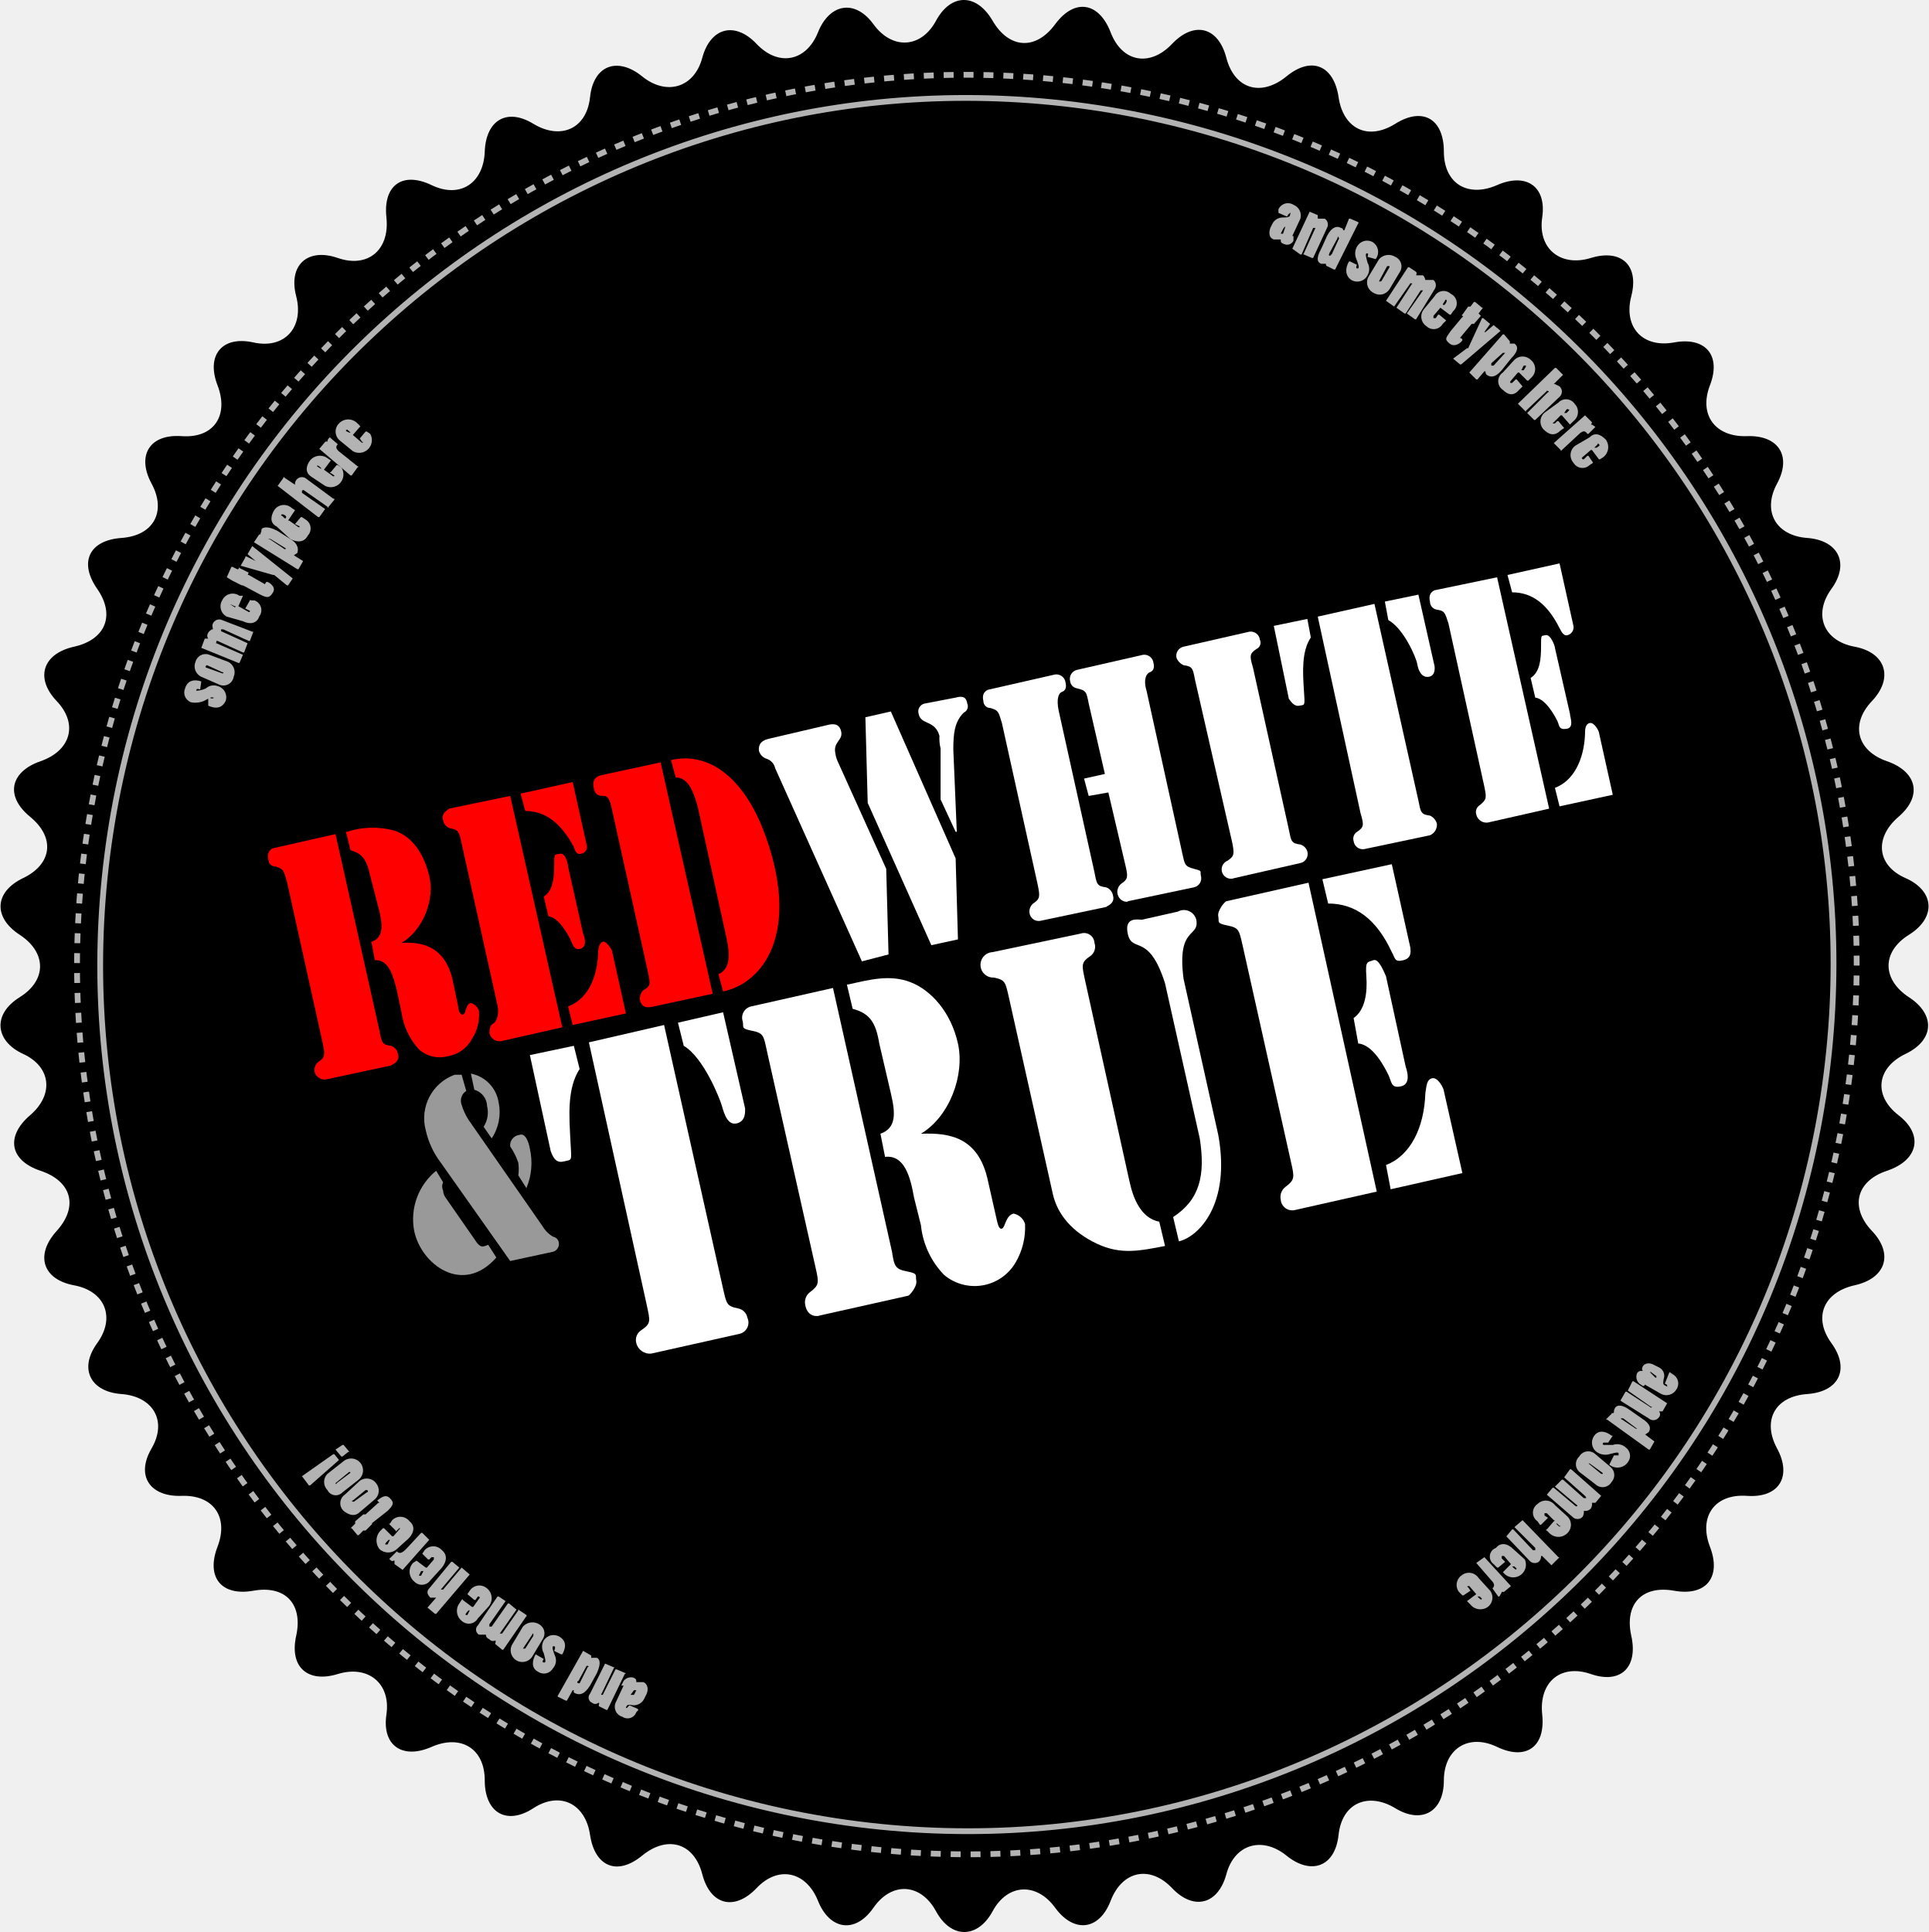
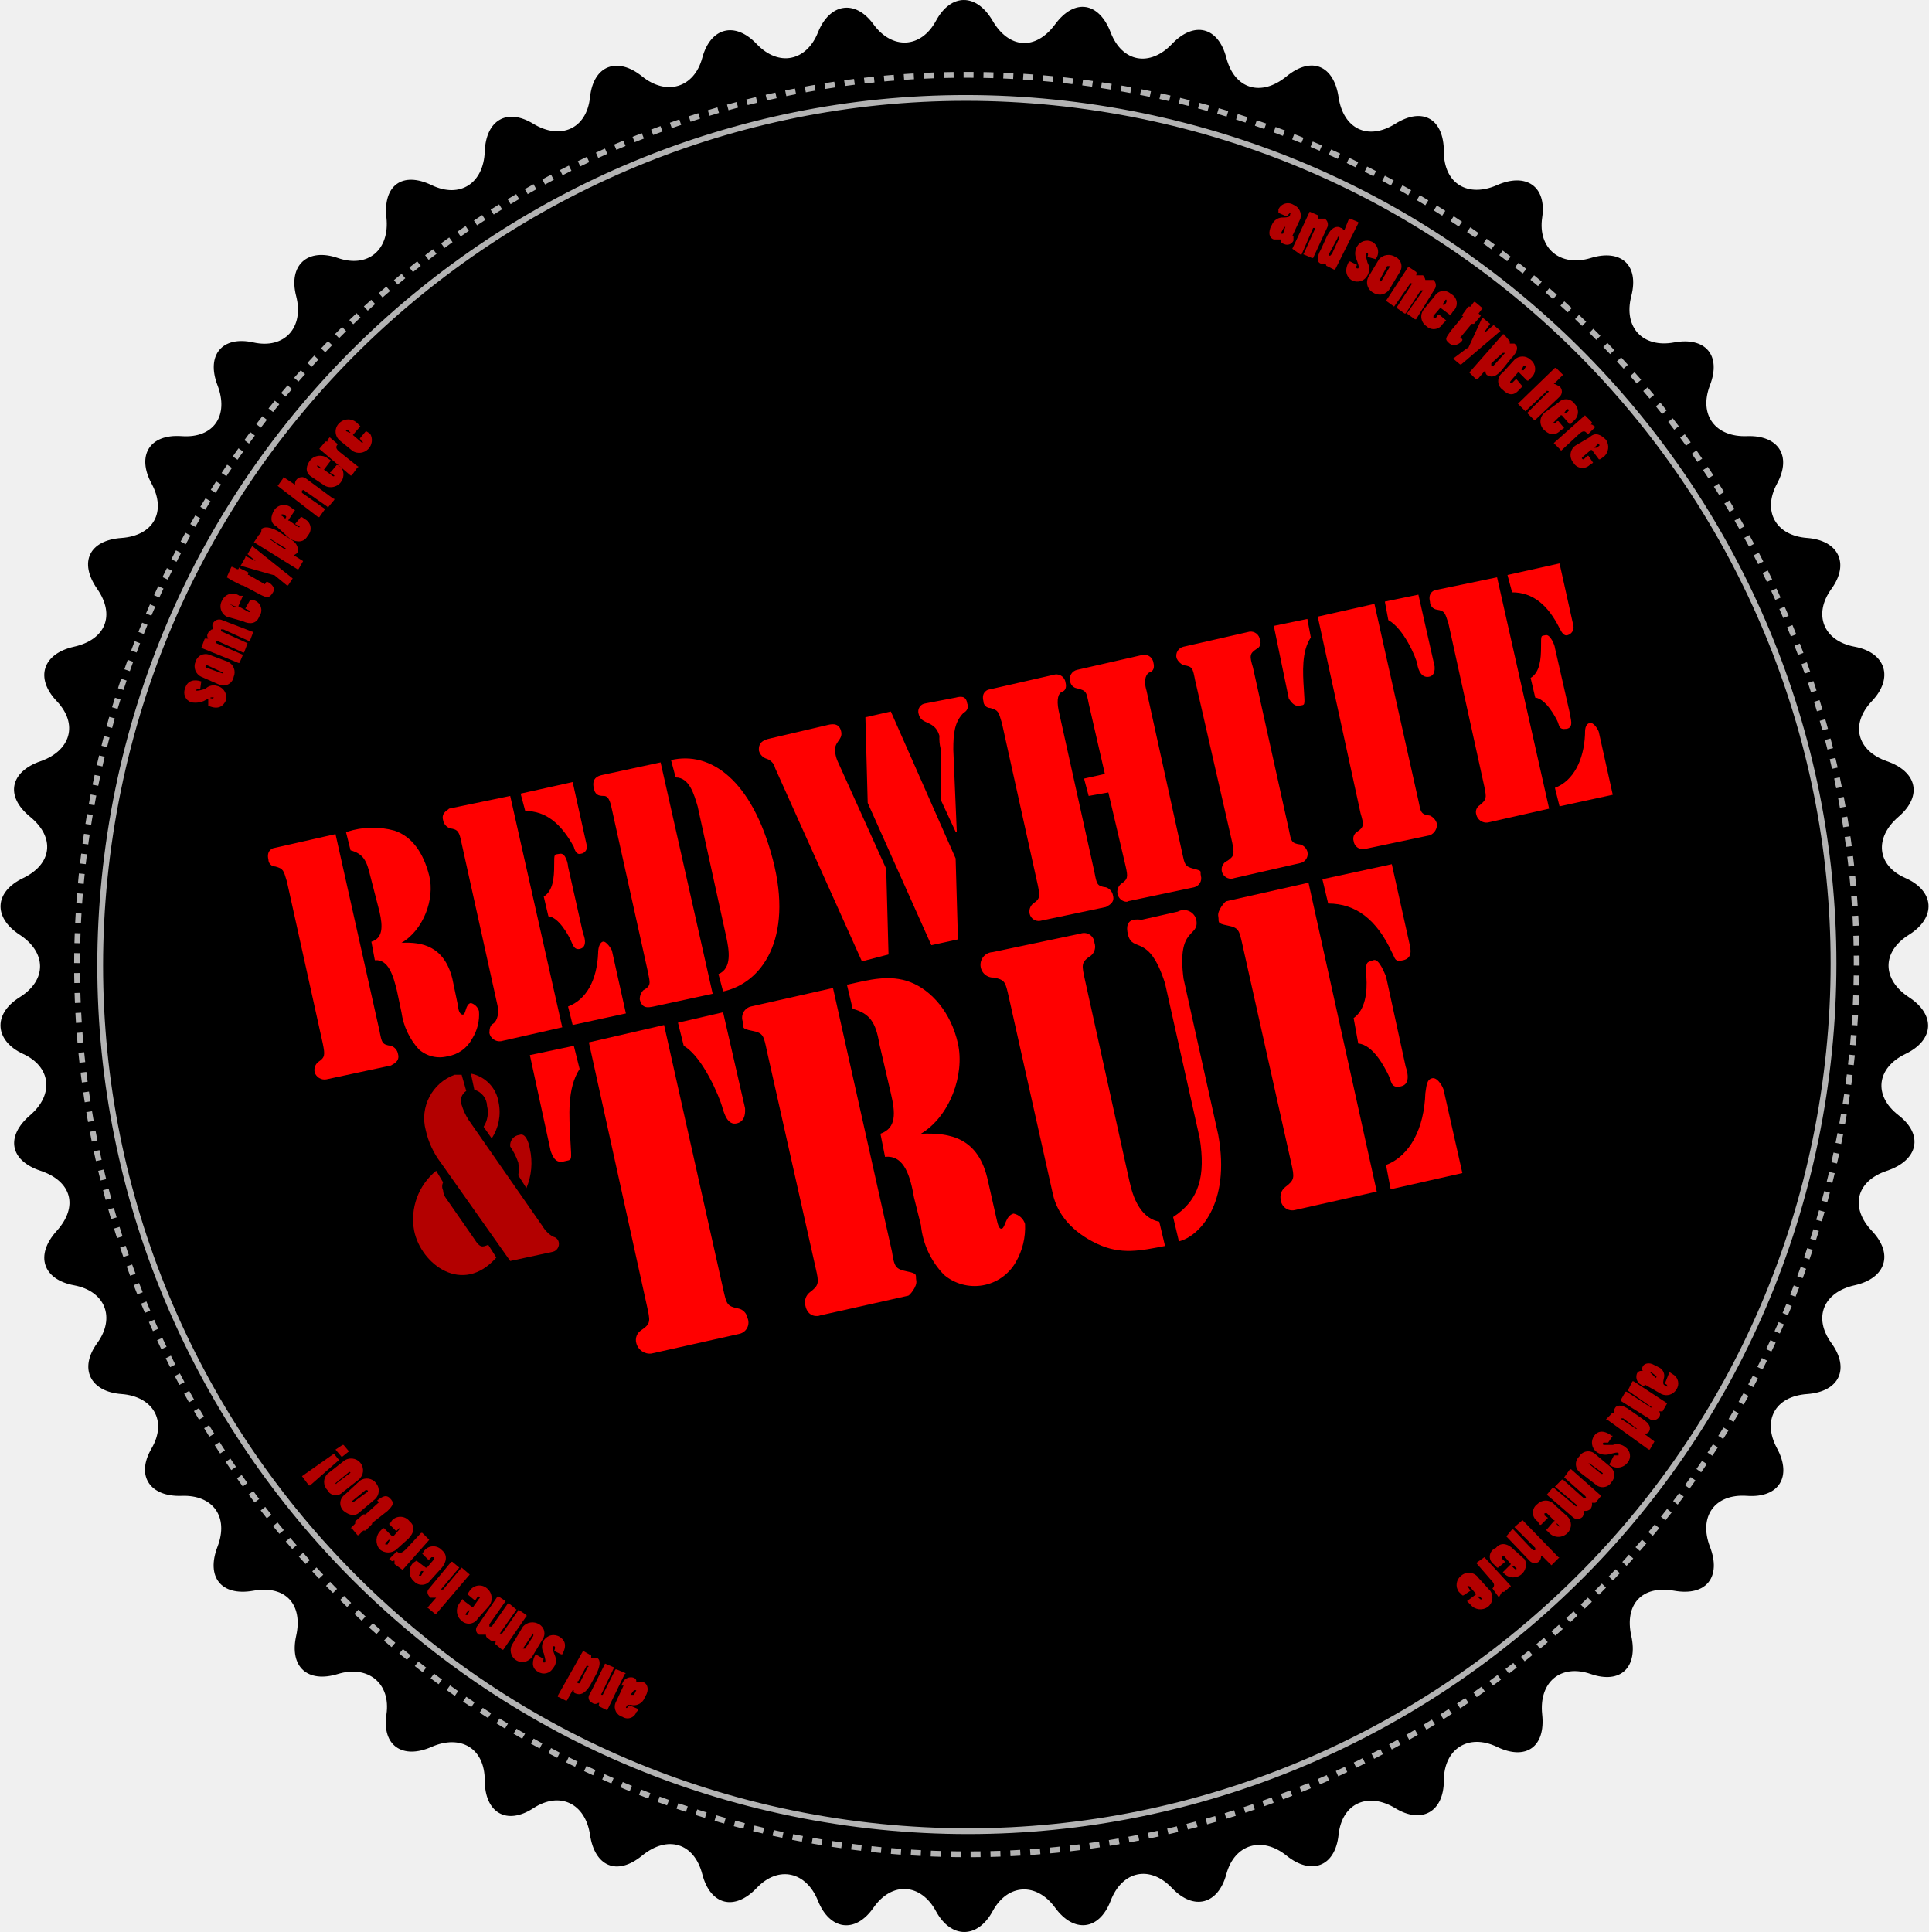
- <svg xmlns="http://www.w3.org/2000/svg" viewBox="0 0 166.7 167">
+ <svg xmlns="http://www.w3.org/2000/svg" id="badge" width="166.7" height="167" viewBox="0 0 166.7 167">
  <defs>
    <style>
-       .cls-1, .cls-6 {
+       .cls-1, .cls-4, .cls-6 {
        opacity: 0.7;
      }

-       .cls-2 {
-         fill: #fff;
+       .cls-2, .cls-4 {
+         fill: red;
      }

      .cls-3 {
        fill: red;
-       }
- 
-       .cls-4 {
-         fill: #999;
      }

      .cls-5, .cls-6 {
        fill: none;
        stroke: #fff;
        stroke-miterlimit: 10;
        stroke-width: 0.5px;
      }

      .cls-5 {
        stroke-dasharray: 0.86 0.86;
      }
    </style>
  </defs>
  <g id="Layer_2" data-name="Layer 2">
-     <path d="M80.9,1.8c1.3-2.4,3.5-2.4,4.9,0s3.7,2.6,5.4.3S95,.2,96,2.8s3.4,3,5.3,1,4-1.5,4.7,1.2,3,3.4,5.2,1.6,4.1-.9,4.5,1.8,2.5,3.8,4.9,2.3,4.2-.4,4.2,2.4,2.1,4,4.6,2.9,4.3.1,3.9,2.8,1.6,4.3,4.2,3.5,4.2.6,3.5,3.3,1,4.5,3.7,4,4.1,1.1,3.1,3.7.5,4.5,3.2,4.4,3.9,1.7,2.6,4.1-.1,4.5,2.6,4.7,3.7,2.2,2.1,4.4-.7,4.5,2,5,3.4,2.7,1.5,4.7-1.3,4.3,1.3,5.2,3.1,3,1,4.8-1.9,4.2.6,5.3,2.7,3.4.3,4.9-2.3,3.9,0,5.4,2.2,3.7-.3,4.9-2.8,3.6-.6,5.3,1.7,3.9-1,4.8-3.2,3.2-1.3,5.2,1.2,4.1-1.5,4.7-3.6,2.8-2,5,.7,4.2-2.1,4.4-3.9,2.3-2.6,4.7.2,4.3-2.6,4.1-4.2,1.8-3.2,4.4-.3,4.3-3.1,3.8-4.3,1.2-3.7,3.9-.9,4.2-3.5,3.3-4.5.7-4.2,3.5-1.4,4-3.9,2.8-4.6.2-4.6,2.9-1.9,3.8-4.2,2.4-4.6-.5-4.9,2.3-2.4,3.5-4.5,1.8-4.5-1-5.2,1.6-2.8,3.2-4.7,1.2-4.3-1.5-5.3,1.1-3.2,2.8-4.8.6-4.1-2.1-5.4.3-3.6,2.4-4.9,0-3.8-2.6-5.4-.3-3.8,1.9-4.8-.6-3.4-3.1-5.3-1.1-4,1.5-4.7-1.2-3-3.4-5.2-1.6-4.1.9-4.5-1.8-2.6-3.8-4.9-2.3-4.2.4-4.2-2.4-2.1-4-4.6-2.9-4.3-.1-3.9-2.8-1.6-4.3-4.2-3.5-4.2-.6-3.6-3.3-.9-4.4-3.7-3.9-4.1-1.2-3.1-3.8-.4-4.5-3.1-4.4-4-1.7-2.6-4.1.1-4.5-2.6-4.7-3.7-2.2-2.1-4.4.7-4.5-2-5-3.4-2.6-1.5-4.7,1.3-4.3-1.4-5.2-3-3-.9-4.8,1.8-4.2-.6-5.3-2.7-3.4-.3-4.9,2.3-3.9,0-5.4-2.2-3.7.3-4.9,2.8-3.5.6-5.3-1.7-3.9.9-4.8,3.3-3.2,1.4-5.2-1.2-4.1,1.5-4.7,3.6-2.7,2-5-.7-4.2,2.1-4.4,3.9-2.3,2.6-4.7-.2-4.3,2.6-4.1,4.1-1.8,3.1-4.4.4-4.3,3.1-3.7,4.4-1.3,3.7-4,1-4.2,3.6-3.3,4.5-.7,4.2-3.5,1.4-4,3.9-2.8,4.5-.2,4.6-2.9,1.9-3.8,4.2-2.4,4.6.5,4.9-2.3,2.4-3.5,4.5-1.8S60,7.6,60.7,5s2.8-3.2,4.7-1.2,4.3,1.5,5.3-1,3.2-2.9,4.8-.7S79.6,4.2,80.9,1.8Z" />
+     <g id="blackBG">
+       <path d="M80.9,1.8c1.3-2.4,3.5-2.4,4.9,0s3.7,2.6,5.4.3S95,.2,96,2.8s3.4,3,5.3,1,4-1.5,4.7,1.2,3,3.4,5.2,1.6,4.1-.9,4.5,1.8,2.5,3.8,4.9,2.3,4.2-.4,4.2,2.4,2.1,4,4.6,2.9,4.3.1,3.9,2.8,1.6,4.3,4.2,3.5,4.2.6,3.5,3.3,1,4.5,3.7,4,4.1,1.1,3.1,3.7.5,4.5,3.2,4.4,3.9,1.7,2.6,4.1-.1,4.5,2.6,4.7,3.7,2.2,2.1,4.4-.7,4.5,2,5,3.4,2.7,1.5,4.7-1.3,4.3,1.3,5.2,3.1,3,1,4.8-1.9,4.2.6,5.3,2.7,3.4.3,4.9-2.3,3.9,0,5.4,2.2,3.7-.3,4.9-2.8,3.6-.6,5.3,1.7,3.9-1,4.8-3.2,3.2-1.3,5.2,1.2,4.1-1.5,4.7-3.6,2.8-2,5,.7,4.2-2.1,4.4-3.9,2.3-2.6,4.7.2,4.3-2.6,4.1-4.2,1.8-3.2,4.4-.3,4.3-3.1,3.8-4.3,1.2-3.7,3.9-.9,4.2-3.5,3.3-4.5.7-4.2,3.5-1.4,4-3.9,2.8-4.6.2-4.6,2.9-1.9,3.8-4.2,2.4-4.6-.5-4.9,2.3-2.4,3.5-4.5,1.8-4.5-1-5.2,1.6-2.8,3.2-4.7,1.2-4.3-1.5-5.3,1.1-3.2,2.8-4.8.6-4.1-2.1-5.4.3-3.6,2.4-4.9,0-3.8-2.6-5.4-.3-3.8,1.9-4.8-.6-3.4-3.1-5.3-1.1-4,1.5-4.7-1.2-3-3.4-5.2-1.6-4.1.9-4.5-1.8-2.6-3.8-4.9-2.3-4.2.4-4.2-2.4-2.1-4-4.6-2.9-4.3-.1-3.9-2.8-1.6-4.3-4.2-3.5-4.2-.6-3.6-3.3-.9-4.4-3.7-3.9-4.1-1.2-3.1-3.8-.4-4.5-3.1-4.4-4-1.7-2.6-4.1.1-4.5-2.6-4.7-3.7-2.2-2.1-4.4.7-4.5-2-5-3.4-2.6-1.5-4.7,1.3-4.3-1.4-5.2-3-3-.9-4.8,1.8-4.2-.6-5.3-2.7-3.4-.3-4.9,2.3-3.9,0-5.4-2.2-3.7.3-4.9,2.8-3.5.6-5.3-1.7-3.9.9-4.8,3.3-3.2,1.4-5.2-1.2-4.1,1.5-4.7,3.6-2.7,2-5-.7-4.2,2.1-4.4,3.9-2.3,2.6-4.7-.2-4.3,2.6-4.1,4.1-1.8,3.1-4.4.4-4.3,3.1-3.7,4.4-1.3,3.7-4,1-4.2,3.6-3.3,4.5-.7,4.2-3.5,1.4-4,3.9-2.8,4.5-.2,4.6-2.9,1.9-3.8,4.2-2.4,4.6.5,4.9-2.3,2.4-3.5,4.5-1.8S60,7.6,60.7,5s2.8-3.2,4.7-1.2,4.3,1.5,5.3-1,3.2-2.9,4.8-.7S79.6,4.2,80.9,1.8Z" />
+     </g>
  </g>
-   <g id="Layer_4" data-name="Layer 4">
-     <g class="cls-1">
+   <g id="smallGreyText">
+     <g id="text" class="cls-1">
      <path class="cls-2" d="M17.3,59.6h0q-.3-.1-.3,0c-.1.1,0,.1,0,.1s.4,0,.8-.2a1,1,0,0,1,1-.2,1,1,0,0,1,.7,1.3c-.2.4-.6.8-1.5.4h0v-.6a.1.1,0,0,1,.1-.1c.2.1.3.1.4,0h-.1c-.1-.1-.4.1-.8.3a1.9,1.9,0,0,1-1.1.1.9.9,0,0,1-.5-1.2c.2-.7.8-.8,1.4-.6h0Z" />
      <path class="cls-2" d="M17.4,58.5a1,1,0,0,1-.5-1.3.9.9,0,0,1,1.2-.6l1.6.6a1,1,0,0,1,.5,1.3.9.9,0,0,1-1.2.7Zm1.8-.3h.1c0-.1,0-.1-.1-.1l-1.3-.6a.1.1,0,0,0-.1.1c-.1,0,0,.1,0,.1Z" />
      <path class="cls-2" d="M21.8,54.6h.1l-.3.8h-.1l-2.2-1h-.2c0,.1,0,.2.1.2l2.2,1h0l-.3.8H21l-2.2-1c-.1,0-.1,0-.1.1s-.1.1,0,.1l2.3,1h0l-.3.7h-.1L17.4,56h0l.3-.8H18a.4.4,0,0,1,0-.5c0-.1.2-.2.3-.3h.1c0-.2-.1-.3,0-.5a.6.6,0,0,1,.8-.3Z" />
      <path class="cls-2" d="M19.6,53.3a1,1,0,0,1-.4-1.4,1,1,0,0,1,1.5-.4H21l-.4.9h0l.9.5c.1,0,.1,0,.1-.1h0l-.4-.2h0l.4-.7s0-.1.1,0H22a.9.9,0,0,1,.4,1.4c-.2.6-.8.7-1.4.4Zm.7-.8h0c.1-.1.1-.1,0-.1s-.3-.2-.4-.1H20Z" />
      <path class="cls-2" d="M21,50.6h-.1l-.8-.4h0l-.5-.3h0L20,49h.1l.4.2h.1c.1-.2.1-.2.1-.1l.8.4h0c-.1.2-.1.2,0,.2l1.4.8h0c.1-.2.1-.2.2-.2s.8.4.5.9-.5.5-1.1.2Z" />
      <path class="cls-2" d="M20.8,48.9h0l.4-.7c0-.1,0-.1.1-.1l.8.4h0l-.7-.6h0l.4-.7h0L25.3,50h0l-.4.6h-.1l-1.1-.9h-.1Z" />
      <path class="cls-2" d="M22.4,46.2h.1c0-.1.1-.2.1-.4s.5-.4,1.4.1l1.1.7c.7.4.7.9.6,1.2l-.3.2h0l.8.5h0l-.4.7h-.1L22,46.9s-.1,0,0-.1Zm2.1,1.2c.1.1.2.1.2,0h0l-1.3-.8c-.1,0-.1-.1-.2,0h.1Z" />
      <path class="cls-2" d="M23.9,45.5c-.6-.3-.5-.9-.2-1.4a1,1,0,0,1,1.5-.2l.3.2h0l-.6.9H25l.7.5c.1.1.2.1.2,0h0l-.4-.2h0l.5-.6h.1l.3.2a.9.9,0,0,1,.2,1.4c-.3.6-.9.6-1.5.3Zm.7-.7h.1c0-.1.1-.1,0-.2s-.3-.2-.4-.1a.1.1,0,0,0,.1.1Z" />
      <path class="cls-2" d="M24,42h0l.5-.7c0-.1,0-.1.1,0l.9.6h0a.6.6,0,0,1,.1-.4.6.6,0,0,1,.9-.1l2.3,1.7c.1,0,.1,0,.1.1l-.5.6c0,.1-.1.1-.1,0l-2-1.4c-.1-.1-.1,0-.2,0v.2l2,1.4h0l-.5.7h-.1Z" />
      <path class="cls-2" d="M26.9,41.2c-.6-.4-.4-1-.1-1.4a1.1,1.1,0,0,1,1.5-.2l.3.2h0l-.6.8h0l.7.5c.1.1.2.1.2,0h0l-.3-.2c-.1,0-.1-.1,0-.1l.5-.6h.1l.3.2a1.1,1.1,0,0,1-1.4,1.6Zm.8-.7h.1c-.3-.3-.4-.3-.4-.2h0Z" />
      <path class="cls-2" d="M27.6,38.8h0l.5-.6c.1-.1.2,0,.3,0h-.1c0-.1,0-.2.2-.4h0l.7.6h0c-.2.2-.2.4.2.7l1.5,1.2c.1,0,.1.1,0,.1l-.5.7h-.1Z" />
      <path class="cls-2" d="M29.4,38.1a1,1,0,0,1-.1-1.5,1.1,1.1,0,0,1,1.6,0l.2.2s.1.1,0,.1l-.6.7h0l.7.6c.1.1.1.1.2,0h-.1l-.2-.3h0l.5-.6h.1l.3.2A1.1,1.1,0,0,1,30.5,39Zm.8-.7h.1c-.3-.3-.3-.3-.4-.2a.1.1,0,0,0,.1.1Z" />
      <path class="cls-2" d="M110.5,18.4v-.3a.9.9,0,0,1,1.3-.4,1,1,0,0,1,.6,1.2l-.7,1.5h.1v.4a.6.6,0,0,1-.8.3c-.3-.1-.3-.2-.3-.4h-.6c-.3-.1-.5-.4-.3-1l.2-.4a1,1,0,0,1,.9-.5c.5,0,.6-.1.6-.2s.1-.2,0-.2l-.2.2c0,.1,0,.1-.1.1Zm.6,1.2h0s-.1,0-.2.2l-.2.4h.2Z" />
      <path class="cls-2" d="M111.7,21.5h0l1.5-3.2h0l.7.3v.3h.6a.6.6,0,0,1,.2.8l-1.2,2.6h-.1l-.7-.3s-.1,0,0-.1l1-2.2h-.2l-1,2.3h-.1Z" />
      <path class="cls-2" d="M114.7,23c-.1,0-.1-.2-.1-.2h-.4c-.3-.1-.5-.4,0-1.3l.5-1.1c.4-.8.9-.9,1.2-.7a.2.2,0,0,1,.2.2h.1l.4-1h.1l.7.3c0,.1.1.1,0,.1l-2,4h-.1Zm1-2.3c.1-.1,0-.1,0-.2s-.1,0-.1.1l-.7,1.3c0,.1-.1.1,0,.2h.1a.1.1,0,0,1,.1-.1Z" />
      <path class="cls-2" d="M118.2,22.2h0q.1-.3,0-.3h-.1c-.1.1,0,.4.1.8a1.1,1.1,0,0,1,0,1.1,1,1,0,0,1-1.4.4c-.3-.2-.7-.7-.2-1.6h.1l.6.3h0c-.1.1-.1.3,0,.3h.1c.1-.1,0-.4-.2-.9a1.2,1.2,0,0,1,.1-1,1,1,0,0,1,1.3-.4,1,1,0,0,1,.3,1.5h0Z" />
      <path class="cls-2" d="M119.2,22.4a1.1,1.1,0,0,1,1.4-.2.9.9,0,0,1,.4,1.3l-.9,1.5a1,1,0,0,1-1.4.3,1,1,0,0,1-.4-1.4Zm0,1.9h0c.1.1.1,0,.2,0l.7-1.2V23h-.2Z" />
      <path class="cls-2" d="M122.4,27.6h-.1l-.7-.5h0l1.4-2h-.2l-1.3,2h-.1l-.7-.5h0l1.3-2c.1-.1.1-.1,0-.1s-.1-.1-.1,0l-1.4,2h0l-.7-.5h0l1.9-2.9h.1l.6.4c.1.1,0,.3,0,.3h.6a.8.8,0,0,1,.2.4h.7a.6.6,0,0,1,.1.8Z" />
      <path class="cls-2" d="M124,25.6a.9.9,0,0,1,1.4-.2.9.9,0,0,1,.2,1.5l-.2.3h-.1l-.8-.6h0l-.6.7v.2h.2l.2-.3h.1l.6.5h0l-.3.3a.9.9,0,0,1-1.4.2,1,1,0,0,1-.2-1.5Zm.7.7h0c.1.1.1.1.2,0s.2-.3.1-.4a.1.1,0,0,0-.1.1Z" />
      <path class="cls-2" d="M126.4,27.4c.1,0,.1,0,0-.1s-.1,0,0-.1l.5-.7h.2l.3-.4h.1l.6.5c.1,0,.1,0,0,.1l-.3.4h0l.2.2-.6.7h-.2l-1,1.2h0c.2.1.2.1.2.2s-.6.7-1.1.3-.3-.5.1-1.1Z" />
      <path class="cls-2" d="M128.1,27.5h.1l.6.5h0l-.5.7h.1l.7-.6h0l.6.5h0l-3.4,2.9h-.1l-.6-.5h0l1.2-.9h.1Z" />
      <path class="cls-2" d="M130.5,29.5v.2h.4c.3.2.4.6-.3,1.3l-.8,1c-.6.7-1,.6-1.3.4a.4.4,0,0,1-.1-.3h-.1l-.6.7h-.1l-.6-.6h0l2.9-3.3h.1Zm-1.6,1.9v.2h.2l1-1.1h-.2Z" />
      <path class="cls-2" d="M130.9,31.1a1,1,0,0,1,1.4,0,1,1,0,0,1,.1,1.5l-.3.3H132l-.7-.7h-.1l-.6.7c-.1.1-.1.2,0,.2h.1l.3-.3h.1l.5.6h0l-.3.3c-.5.6-1,.4-1.4,0a.9.9,0,0,1,0-1.5Zm.6.9h.2c.2-.3.2-.3.2-.4h-.2Z" />
      <path class="cls-2" d="M134.4,31.8h.1l.6.6h0l-.8.8h.1l.4.2a.6.6,0,0,1,0,.9l-2.1,2h-.1l-.6-.6h0l1.8-1.8c.1,0,.1-.1,0-.1s-.1-.1-.1,0l-1.8,1.7c0,.1,0,.1-.1,0l-.6-.6h0Z" />
      <path class="cls-2" d="M134.7,34.8a.9.9,0,0,1,1.4.1,1,1,0,0,1-.1,1.5l-.3.3h0l-.7-.8h-.1l-.7.7h.2l.2-.2h.1l.5.6h0l-.3.2c-.6.6-1.1.3-1.5-.1a1,1,0,0,1,.2-1.5Zm.5.9h.2c.2-.2.3-.3.2-.3s-.1-.1-.2,0Z" />
      <path class="cls-2" d="M137,35.9h0l.6.6a.3.3,0,0,1-.1.2h.1l.3.2h0l-.6.6h-.1c-.2-.3-.4-.3-.8.1L135,38.9c-.1.1-.1.1-.1,0l-.6-.6h0Z" />
      <path class="cls-2" d="M137.4,37.8c.5-.5,1-.2,1.4.2a1.1,1.1,0,0,1-.2,1.5l-.3.2h-.1l-.6-.8h-.1l-.7.6c-.1.1-.1.1,0,.2h.1l.3-.3h.1l.4.6h0l-.3.2a.9.9,0,0,1-1.4-.2,1,1,0,0,1,.2-1.5Zm.4.9h.2c.3-.2.3-.2.2-.3s-.1-.1-.1,0Z" />
      <path class="cls-2" d="M144.3,118.6l.3.2a.9.9,0,0,1,.3,1.3,1,1,0,0,1-1.3.4l-1.4-.8c0-.1,0,0-.1.1H142l-.3-.2a.8.8,0,0,1-.2-.9.4.4,0,0,1,.4-.2h.1c-.1-.1-.1-.2,0-.4s.5-.4,1-.1l.4.2a.8.8,0,0,1,.4,1c-.1.5,0,.5.2.6s.1.1.1,0,0-.1-.2-.2h0Zm-1.2.5h0c.1,0,.1-.2,0-.2l-.4-.3h-.1Z" />
      <path class="cls-2" d="M141.1,119.4h.1l2.9,1.9h0l-.4.7h-.3a.4.4,0,0,1,0,.5.6.6,0,0,1-.9.1l-2.4-1.5c0-.1-.1-.1,0-.1l.4-.7h.1l2,1.3c.1.1.1.1.2,0h-.1l-2-1.4h0Z" />
      <path class="cls-2" d="M139.3,122.2c0-.1.1,0,.2-.1h0a.6.6,0,0,1,.1-.4c.1-.2.5-.4,1.3.2l1,.7c.8.5.8.9.6,1.2l-.3.2h0l.8.6h0l-.4.7h-.1l-3.6-2.6h-.1Zm2.1,1.3h.1l-1.2-.9h-.2a.1.1,0,0,0,.1.1Z" />
      <path class="cls-2" d="M139.5,125.8h.4v-.2c-.1-.1-.4,0-.8.1a1.3,1.3,0,0,1-1.1-.2,1,1,0,0,1-.2-1.4c.2-.3.7-.6,1.5,0h.1l-.4.6h-.4c-.1.1-.1.1,0,.2h.8a1.1,1.1,0,0,1,1.1.2.9.9,0,0,1,.2,1.3,1.1,1.1,0,0,1-1.6.2h0Z" />
      <path class="cls-2" d="M139.2,126.8a.9.9,0,0,1,.1,1.3.9.9,0,0,1-1.4.2l-1.3-1a.9.9,0,0,1-.1-1.4.9.9,0,0,1,1.4-.2Zm-1.8-.3h-.1l1.1.9h.1c.1,0,0-.1,0-.1Z" />
      <path class="cls-2" d="M133.7,129.2h0l.5-.6h.1l1.9,1.6h.1s.1-.1,0-.1l-1.9-1.6h0l.6-.6h.1l1.8,1.6h.2a.3.3,0,0,0-.1-.2l-1.8-1.6h0l.5-.7h.1l2.6,2.3h0l-.5.6h-.3a.7.7,0,0,1-.1.5.6.6,0,0,1-.5.2h-.1a.9.9,0,0,1-.1.5.6.6,0,0,1-.9,0Z" />
      <path class="cls-2" d="M135.5,131.1a1,1,0,0,1,0,1.4,1.1,1.1,0,0,1-1.6,0l-.2-.2c-.1,0-.1-.1,0-.1l.6-.7c.1,0,.1-.1,0-.1l-.6-.6h-.2v.2l.3.2h0l-.6.6h-.1l-.2-.3a.9.9,0,0,1,0-1.5,1,1,0,0,1,1.5.1Zm-.9.6h-.1c.3.3.3.3.4.2h-.1Z" />
      <path class="cls-2" d="M134.7,134.6c.1,0,.1,0,0,.1l-.6.6h0l-.8-.8h-.1a.6.6,0,0,1-.2.5.6.6,0,0,1-.8-.1l-2-2.1h0l.5-.6h.1l1.7,1.8h.2v-.2l-1.8-1.8h0l.7-.6h0Z" />
      <path class="cls-2" d="M131.8,134.8a1.1,1.1,0,0,1-1.7,1.3l-.2-.2h0l.7-.7h0l-.6-.7h-.2v.2l.3.3h0l-.6.5h-.1l-.3-.3a.8.8,0,0,1,.2-1.4c.4-.5,1-.4,1.5.1Zm-.9.6h-.2c.3.3.3.3.4.2h0Z" />
      <path class="cls-2" d="M130.6,137.1h0l-.6.5h-.2c0,.1-.1.2-.2.4h-.1l-.5-.7h0c.2-.2.2-.4-.1-.7l-1.3-1.5h0l.7-.5h0Z" />
      <path class="cls-2" d="M128.8,137.5a1,1,0,0,1-.2,1.4,1.1,1.1,0,0,1-1.5-.2l-.3-.3h0l.8-.6h0l-.6-.7h-.1c-.1,0-.1.1,0,.1l.2.3h0l-.6.4h-.1l-.3-.3a1,1,0,0,1,.2-1.4,1,1,0,0,1,1.5.2Zm-.9.5h-.2c.3.3.3.3.4.2h0Z" />
      <path class="cls-2" d="M55.1,147.7c.1.1.1.1-.1.3a.8.8,0,0,1-1.2.4.9.9,0,0,1-.6-1.2l.7-1.5h-.2l.2-.4a.8.8,0,0,1,.8-.3c.3.1.3.2.3.4h.6c.3.1.5.5.3,1l-.2.4a1,1,0,0,1-1,.6c-.5-.1-.5,0-.6.2h0c.1.1.1,0,.3-.2h0Zm-.6-1.2h.3l.2-.4h-.2Z" />
      <path class="cls-2" d="M54,144.6c.1,0,.1.1,0,.1l-1.5,3.1h-.1l-.6-.3c-.1,0,0-.3,0-.3h-.1a.4.4,0,0,1-.5,0,.5.5,0,0,1-.2-.8l1.3-2.6h0l.7.3h.1L52,146.4c-.1,0,0,.1,0,.1h.1l1.1-2.2h.1Z" />
      <path class="cls-2" d="M51.1,143.1v.2h.5c.2.1.4.4,0,1.3l-.6,1.1c-.5.8-.9.8-1.2.7s-.2-.2-.2-.3h-.1l-.5.9h-.1l-.6-.3a.1.1,0,0,1-.1-.1l2.2-3.9h0ZM50,145.3a.1.1,0,0,0,0,.2h.1l.7-1.4c.1,0,.1-.1,0-.1h-.1Z" />
      <path class="cls-2" d="M47,143.4h0q-.2.3,0,.3h.1c.1-.1,0-.4-.1-.8a1.1,1.1,0,0,1,0-1.1,1,1,0,0,1,1.4-.3c.3.2.7.6.2,1.5h-.1l-.6-.3h0c.1-.2.1-.4,0-.4h-.1c-.1.1,0,.4.2.9a1,1,0,0,1-.2,1,.9.9,0,0,1-1.3.3c-.6-.3-.5-1-.2-1.5h0Z" />
      <path class="cls-2" d="M46,143.2a1,1,0,0,1-1.7-1.1l.9-1.5a1.1,1.1,0,0,1,1.4-.2.9.9,0,0,1,.3,1.3Zm.1-1.8v-.2a.1.1,0,0,0-.1.1l-.8,1.2h.2Z" />
      <path class="cls-2" d="M43,138h.1l.6.4h0l-1.4,2v.2h.2l1.4-2H44l.6.5s.1,0,0,.1l-1.4,2h.2l1.4-2c0-.1,0-.1.1,0l.6.4c0,.1.1.1,0,.1l-2,2.9h-.1l-.6-.5s.1-.3,0-.3h0a.4.4,0,0,1-.5-.1c-.2-.1-.3-.2-.3-.4h-.6a.5.5,0,0,1-.1-.8Z" />
      <path class="cls-2" d="M41.3,139.9a.9.9,0,0,1-1.4.2,1.1,1.1,0,0,1-.2-1.5l.2-.3c.1-.1.1-.1.1,0l.8.6h.1l.5-.7c.1-.1.1-.1,0-.2h-.1l-.2.3H41l-.6-.5h0l.2-.3a1,1,0,0,1,1.5-.2,1.1,1.1,0,0,1,.1,1.6Zm-.7-.7h-.1c-.3.3-.3.4-.2.4h.1Z" />
      <path class="cls-2" d="M37.7,139.5h-.1L37,139s-.1,0,0-.1l.7-.8h-.5c-.2-.2-.4-.5-.1-.8l1.9-2.3h.1l.6.5h0l-1.6,1.9h.2l1.6-1.9h0l.7.6h0Z" />
      <path class="cls-2" d="M37.2,136.6a.9.9,0,0,1-1.4.1,1.1,1.1,0,0,1-.1-1.6l.3-.2h0l.8.6h.1l.6-.7v-.2h-.2l-.2.2H37l-.5-.5h0l.2-.3a1,1,0,0,1,1.5,0c.5.4.4,1,0,1.5Zm-.6-.8h-.2l-.2.4h.2Z" />
      <path class="cls-2" d="M34.8,135.7h0l-.7-.5v-.3h-.1c-.1.1-.2,0-.3-.1s-.1,0,0-.1l.6-.6h0c.2.2.4.2.8-.2l1.3-1.4h.1l.6.6h0Z" />
      <path class="cls-2" d="M34.3,133.9a1.1,1.1,0,0,1-1.5,0,1.2,1.2,0,0,1,.1-1.6l.2-.2h.1l.7.7H34l.6-.7h-.1l-.2.2c-.1.1-.1.1-.1,0l-.5-.5c-.1-.1-.1-.1,0-.1l.2-.3a1,1,0,0,1,1.5.1c.5.4.4,1-.1,1.5Zm-.6-.8h-.1c-.3.3-.3.3-.3.4h.2Z" />
      <path class="cls-2" d="M32.1,131.7h.1l-.6.6h-.2l-.4.4h-.1l-.5-.6h-.1l.4-.4h0v-.2l.7-.6h.2l1.1-1h.1l-.2-.2c.3-.2.7-.6,1.1-.2s.3.6-.2,1.1Z" />
      <path class="cls-2" d="M31.1,130.7c-.4.4-.9.3-1.4-.1a.9.9,0,0,1,.1-1.4l1.3-1.2a1,1,0,0,1,1.4.2,1,1,0,0,1-.1,1.4Zm.6-1.7a.1.1,0,0,0,0-.2h-.1l-1.1.9c-.1,0-.1.1,0,.1h.1Z" />
      <path class="cls-2" d="M29.6,129a.8.8,0,0,1-1.3-.2,1,1,0,0,1,0-1.4l1.4-1.1a1,1,0,0,1,1.3,1.6Zm.7-1.7h0c-.1-.1-.1-.1-.2,0l-1.1.9h0c0,.1.1.1.1,0Z" />
      <path class="cls-2" d="M26.8,128.4h-.1l-.6-.8h0l2.7-1.9h.1l.4.5h0Zm2.8-3.5h.1l.5.6h-.1l-.5.4h-.1l-.5-.6h0Z" />
    </g>
  </g>
-   <g id="Layer_5" data-name="Layer 5">
-     <g>
-       <path class="cls-3" d="M24.8,76.2c-.3-1-.3-1.1-1-1.3a.6.6,0,0,1-.6-.6c-.2-.8.4-1,.5-1L29,72.1l3.8,17c.2,1,.2,1.2,1,1.3a.9.9,0,0,1,.6.7c.2.7-.5.9-.6,1l-5.6,1.2a.9.9,0,0,1-1-.6.9.9,0,0,1,.3-.9c.6-.4.6-.6.4-1.6Zm5.1-4.3H30a7.1,7.1,0,0,1,4.1-.1c1.5.5,2.5,1.9,3,3.9s-.5,4.7-2.4,5.8h0c1.8-.1,3.7.3,4.4,3.1l.5,2.4c0,.2.1.7.4.7s.2-.9.7-1a1,1,0,0,1,.7.7,3.9,3.9,0,0,1-.6,2.4,2.9,2.9,0,0,1-2.1,1.5,2.7,2.7,0,0,1-2.5-.6,6,6,0,0,1-1.5-3.2l-.4-1.9c-.3-1.2-.7-2.7-1.9-2.6l-.3-1.6c1-.3,1-1.3.7-2.6L32,75.7c-.3-1.3-.6-1.9-1.7-2.2Z" />
-       <path class="cls-3" d="M38.8,69.9l5.3-1.1,4.5,20L43.3,90a.9.9,0,0,1-1-.7c0-.4.1-.7.3-.8s.6-.6.4-1.6l-3.1-14c-.2-1-.3-1.2-1-1.3a.9.9,0,0,1-.6-.7C38.1,70.2,38.8,70,38.8,69.9ZM45,68.6l4.5-1L50.7,73a.6.6,0,0,1-.5.8c-.3.1-.5-.2-.6-.6-1.1-2-2.4-3.1-4.2-3.1Zm2,8.9c.8-.5.9-1.6.9-2.7s0-.9.5-1,.7.9.7,1.1l1.3,5.8c.1.2.4,1.1-.2,1.3s-.7-.4-.9-.8-1-1.9-1.9-2ZM49.1,87c1.6-.6,2.5-2.3,2.6-4.6,0-.4.1-.9.4-1s.8.7.8.8l1.2,5.4-4.6,1Z" />
-       <path class="cls-3" d="M61.6,85.9,56.5,87c-.5.1-1,.2-1.2-.6a1.1,1.1,0,0,1,.3-.8c.7-.4.6-.6.4-1.6L52.9,70c-.1-.4-.2-1.2-.7-1.2s-.8-.1-.9-.8.3-.9.7-1l5.1-1.1ZM58,65.7c3.4-.8,7,1.7,8.8,8.6s-1,10.7-4.3,11.4l-.4-1.5c1.2-.5.9-2.1.7-3.1L60.3,69.7c-.3-1-.7-2.5-1.9-2.5Z" />
-       <path class="cls-2" d="M76.8,82.5l-2.3.6L67,66.4a1.1,1.1,0,0,0-.7-.8,1,1,0,0,1-.7-.7c-.1-.9.7-1,1.1-1.1l4.7-1.1c.4-.1,1.1-.3,1.3.5s-.7.9-.5,1.9a2.5,2.5,0,0,0,.2.7l4.2,9.3Zm.2-21,5.6,12.7.2,7-2.3.5L75,69.4,74.8,62Zm4.3,7.6V64.7a3.7,3.7,0,0,1-.1-1.1c-.4-1.4-1.6-.9-1.8-1.9a.7.7,0,0,1,.6-.9l2.6-.5c.4-.1.9-.2,1,.5a.6.6,0,0,1-.3.8c-.8.8-.9,1.8-.9,3.2l.3,7.1h-.1Z" />
-       <path class="cls-2" d="M94.6,75.4c.2,1,.2,1.2,1,1.3a.9.9,0,0,1,.6.7c.2.7-.5.9-.6,1l-5.7,1.2A.8.8,0,0,1,89,79a.9.9,0,0,1,.3-.9c.6-.4.6-.6.4-1.6l-3.1-14c-.3-1-.3-1.1-1-1.3a.6.6,0,0,1-.6-.6c-.2-.8.4-1,.5-1l5.7-1.3a.8.8,0,0,1,.9.7c.1.4,0,.7-.3.8s-.5.6-.3,1.6Zm1.2-6.9-1.7.3-.4-1.5,1.8-.4-1.4-6.1c-.2-1-.2-1.1-1-1.3a.7.7,0,0,1-.6-.6.8.8,0,0,1,.6-1l5.7-1.3a.8.8,0,0,1,.9.7c.1.4,0,.7-.3.8s-.6.6-.3,1.6l3.1,14.1c.2.9.2,1.1,1,1.3s.5.2.6.6a.8.8,0,0,1-.6,1l-5.7,1.2c0,.1-.7.1-.9-.6a.9.9,0,0,1,.3-.9c.6-.4.6-.6.4-1.5Z" />
-       <path class="cls-2" d="M111.4,71.7c.2,1,.2,1.2,1,1.3a.9.9,0,0,1,.6.6.8.8,0,0,1-.6,1l-5.7,1.3a.8.8,0,0,1-.6-1.5c.6-.4.6-.6.4-1.6l-3.2-14c-.2-1-.2-1.2-1-1.3a1.2,1.2,0,0,1-.6-.6.8.8,0,0,1,.6-1l5.7-1.3a.8.8,0,0,1,.9.7.6.6,0,0,1-.3.8c-.6.4-.6.6-.3,1.6Z" />
-       <path class="cls-2" d="M110.1,54.1l2.9-.6.3,1.6c-.8,1.2-.7,3-.6,4.5s.1,1.3-.4,1.4-.8-.5-.9-.6Zm3.8-.8,4.9-1.1,3.8,17c.2,1,.2,1.2,1,1.3a1.1,1.1,0,0,1,.6.7,1,1,0,0,1-.6,1l-5.7,1.2a.8.8,0,0,1-.9-.7.7.7,0,0,1,.3-.8c.6-.4.6-.6.3-1.6ZM124,57.6c0,.1.1.8-.5.9s-.9-.5-1-1.1-1.2-3.1-2.5-3.8l-.3-1.6,2.9-.6Z" />
-       <path class="cls-2" d="M124.1,51l5.3-1.1,4.5,20-5.3,1.2a.9.9,0,0,1-1-.7.7.7,0,0,1,.3-.8c.6-.5.6-.6.4-1.6l-3.1-14.1c-.3-.9-.3-1.1-1-1.2a.7.7,0,0,1-.6-.7C123.4,51.2,124,51,124.1,51Zm6.2-1.3,4.5-1,1.2,5.4a.7.7,0,0,1-.5.8c-.3.1-.5-.2-.7-.6-1-2-2.3-3.1-4.1-3.1Zm2,8.9c.8-.5.9-1.6.9-2.7s0-.9.4-1,.8.9.8,1.1l1.3,5.7c0,.3.4,1.2-.3,1.3s-.6-.3-.8-.7-1-1.9-1.9-2Zm2.1,9.5c1.6-.6,2.5-2.4,2.6-4.6,0-.4,0-.9.4-1s.8.7.8.8l1.2,5.4-4.6,1Z" />
+   <g id="redWhite">
+     <g id="redWhiteText">
+       <path id="red" class="cls-3" d="M24.8,76.2c-.3-1-.3-1.1-1-1.3a.6.6,0,0,1-.6-.6c-.2-.8.4-1,.5-1L29,72.1l3.8,17c.2,1,.2,1.2,1,1.3a.9.9,0,0,1,.6.7c.2.7-.5.9-.6,1l-5.6,1.2a.9.9,0,0,1-1-.6.9.9,0,0,1,.3-.9c.6-.4.6-.6.4-1.6Zm5.1-4.3H30a7.1,7.1,0,0,1,4.1-.1c1.5.5,2.5,1.9,3,3.9s-.5,4.7-2.4,5.8h0c1.8-.1,3.7.3,4.4,3.1l.5,2.4c0,.2.1.7.4.7s.2-.9.7-1a1,1,0,0,1,.7.7,3.9,3.9,0,0,1-.6,2.4,2.9,2.9,0,0,1-2.1,1.5,2.7,2.7,0,0,1-2.5-.6,6,6,0,0,1-1.5-3.2l-.4-1.9c-.3-1.2-.7-2.7-1.9-2.6l-.3-1.6c1-.3,1-1.3.7-2.6L32,75.7c-.3-1.3-.6-1.9-1.7-2.2Zm8.9-2,5.3-1.1,4.5,20L43.3,90a.9.9,0,0,1-1-.7c0-.4.1-.7.3-.8s.6-.6.4-1.6l-3.1-14c-.2-1-.3-1.2-1-1.3a.9.9,0,0,1-.6-.7C38.1,70.2,38.8,70,38.8,69.9ZM45,68.6l4.5-1L50.7,73a.6.6,0,0,1-.5.8c-.3.1-.5-.2-.6-.6-1.1-2-2.4-3.1-4.2-3.1Zm2,8.9c.8-.5.9-1.6.9-2.7s0-.9.5-1,.7.9.7,1.1l1.3,5.8c.1.2.4,1.1-.2,1.3s-.7-.4-.9-.8-1-1.9-1.9-2ZM49.1,87c1.6-.6,2.5-2.3,2.6-4.6,0-.4.1-.9.4-1s.8.7.8.8l1.2,5.4-4.6,1Zm12.5-1.1L56.5,87c-.5.1-1,.2-1.2-.6a1.1,1.1,0,0,1,.3-.8c.7-.4.6-.6.4-1.6L52.9,70c-.1-.4-.2-1.2-.7-1.2s-.8-.1-.9-.8.3-.9.7-1l5.1-1.1ZM58,65.7c3.4-.8,7,1.7,8.8,8.6s-1,10.7-4.3,11.4l-.4-1.5c1.2-.5.9-2.1.7-3.1L60.3,69.7c-.3-1-.7-2.5-1.9-2.5Z" />
+       <path id="white" class="cls-2" d="M76.8,82.5l-2.3.6L67,66.4a1.1,1.1,0,0,0-.7-.8,1,1,0,0,1-.7-.7c-.1-.9.7-1,1.1-1.1l4.7-1.1c.4-.1,1.1-.3,1.3.5s-.7.9-.5,1.9a2.5,2.5,0,0,0,.2.7l4.2,9.3Zm.2-21,5.6,12.7.2,7-2.3.5L75,69.4,74.8,62Zm4.3,7.6V64.7a3.7,3.7,0,0,1-.1-1.1c-.4-1.4-1.6-.9-1.8-1.9a.7.7,0,0,1,.6-.9l2.6-.5c.4-.1.9-.2,1,.5a.6.6,0,0,1-.3.8c-.8.8-.9,1.8-.9,3.2l.3,7.1h-.1Zm13.3,6.3c.2,1,.2,1.2,1,1.3a.9.9,0,0,1,.6.7c.2.7-.5.9-.6,1l-5.7,1.2A.8.8,0,0,1,89,79a.9.9,0,0,1,.3-.9c.6-.4.6-.6.4-1.6l-3.1-14c-.3-1-.3-1.1-1-1.3a.6.6,0,0,1-.6-.6c-.2-.8.4-1,.5-1l5.7-1.3a.8.8,0,0,1,.9.7c.1.4,0,.7-.3.8s-.5.6-.3,1.6Zm1.2-6.9-1.7.3-.4-1.5,1.8-.4-1.4-6.1c-.2-1-.2-1.1-1-1.3a.7.7,0,0,1-.6-.6.8.8,0,0,1,.6-1l5.7-1.3a.8.8,0,0,1,.9.7c.1.4,0,.7-.3.8s-.6.6-.3,1.6l3.1,14.1c.2.9.2,1.1,1,1.3s.5.2.6.6a.8.8,0,0,1-.6,1l-5.7,1.2c0,.1-.7.1-.9-.6a.9.9,0,0,1,.3-.9c.6-.4.6-.6.4-1.5Zm15.6,3.2c.2,1,.2,1.2,1,1.3a.9.9,0,0,1,.6.6.8.8,0,0,1-.6,1l-5.7,1.3a.8.8,0,0,1-.6-1.5c.6-.4.6-.6.4-1.6l-3.2-14c-.2-1-.2-1.2-1-1.3a1.2,1.2,0,0,1-.6-.6.8.8,0,0,1,.6-1l5.7-1.3a.8.8,0,0,1,.9.7.6.6,0,0,1-.3.8c-.6.4-.6.6-.3,1.6Zm-1.3-17.6,2.9-.6.3,1.6c-.8,1.2-.7,3-.6,4.5s.1,1.3-.4,1.4-.8-.5-.9-.6Zm3.8-.8,4.9-1.1,3.8,17c.2,1,.2,1.2,1,1.3a1.1,1.1,0,0,1,.6.7,1,1,0,0,1-.6,1l-5.7,1.2a.8.8,0,0,1-.9-.7.7.7,0,0,1,.3-.8c.6-.4.6-.6.3-1.6ZM124,57.6c0,.1.1.8-.5.9s-.9-.5-1-1.1-1.2-3.1-2.5-3.8l-.3-1.6,2.9-.6Zm.1-6.6,5.3-1.1,4.5,20-5.3,1.2a.9.9,0,0,1-1-.7.7.7,0,0,1,.3-.8c.6-.5.6-.6.4-1.6l-3.1-14.1c-.3-.9-.3-1.1-1-1.2a.7.7,0,0,1-.6-.7C123.4,51.2,124,51,124.1,51Zm6.2-1.3,4.5-1,1.2,5.4a.7.7,0,0,1-.5.8c-.3.1-.5-.2-.7-.6-1-2-2.3-3.1-4.1-3.1Zm2,8.9c.8-.5.9-1.6.9-2.7s0-.9.4-1,.8.9.8,1.1l1.3,5.7c0,.3.4,1.2-.3,1.3s-.6-.3-.8-.7-1-1.9-1.9-2Zm2.1,9.5c1.6-.6,2.5-2.4,2.6-4.6,0-.4,0-.9.4-1s.8.7.8.8l1.2,5.4-4.6,1Z" />
    </g>
-     <g>
+     <g id="andTrue">
      <path class="cls-4" d="M38.3,102.2a.8.8,0,0,0,0,.7,1.1,1.1,0,0,0,.2.6l2.5,3.6c.5.8.7.7,1.2.5l.7,1.1c-2.9,3.3-6.5.6-7.1-2.3a5.4,5.4,0,0,1,1.9-5.2Zm-.2-1.7a7.2,7.2,0,0,1-1.3-2.8,4,4,0,0,1,2.5-4.8h.6l.4,1.4a1,1,0,0,0-.4,1.2,5.2,5.2,0,0,0,.6,1.3l6.4,9.2a2.6,2.6,0,0,0,.9.9.6.6,0,0,1,.5.5.7.7,0,0,1-.5.8l-3.7.8Zm2.6-7.7a3,3,0,0,1,2.4,2.5,4.1,4.1,0,0,1-.6,3.1l-.7-1a2.3,2.3,0,0,0,.3-1.8A1.5,1.5,0,0,0,41,94.2Zm4.1,8.8a4,4,0,0,0,0-1.1,5.8,5.8,0,0,0-.7-1.4.9.9,0,0,1,.8-1c.5-.2.8.6.9,1.2a5.6,5.6,0,0,1-.3,3.4Z" />
      <path class="cls-2" d="M45.8,91.2l3.8-.8.5,2c-1.1,1.7-.9,4.1-.8,6.1s.2,1.7-.6,1.9-1-.7-1.1-.9Zm5.1-1.1,6.5-1.5,5.1,22.8c.3,1.3.3,1.5,1.3,1.7a1,1,0,0,1,.8.8,1,1,0,0,1-.7,1.4L56.3,117a1.2,1.2,0,0,1-1.3-.9,1,1,0,0,1,.4-1.1c.9-.6.8-.8.5-2.2Zm13.5,5.7c0,.2.1,1.1-.7,1.3s-1.1-.8-1.3-1.5-1.6-4.2-3.3-5.2l-.5-2,3.9-.9Z" />
      <path class="cls-2" d="M66.3,90.9c-.3-1.4-.3-1.6-1.3-1.8s-.7-.3-.8-.8a1,1,0,0,1,.7-1.3L72,85.4l5.1,22.8c.2,1.3.3,1.5,1.3,1.7s.7.3.8.8-.6,1.3-.7,1.3l-7.6,1.7c-.2.1-1.1.2-1.3-.9a1.1,1.1,0,0,1,.4-1.1c.8-.6.8-.8.5-2.1Zm6.9-5.8h.1c1.8-.4,3.6-.9,5.4-.2s3.5,2.6,4.1,5.3-.7,6.3-3.2,7.8h0c2.5-.1,5,.3,5.8,4.1l.7,3.1c.1.4.2,1.1.5,1s.3-1.1,1-1.3a1.3,1.3,0,0,1,1,.9,6,6,0,0,1-.8,3.3,4.1,4.1,0,0,1-6.2,1.1,7.2,7.2,0,0,1-2-4.3l-.6-2.4c-.3-1.7-.8-3.7-2.5-3.5L76.1,98c1.4-.5,1.3-1.8.9-3.5l-1-4.3c-.3-1.8-.8-2.6-2.3-3Z" />
      <path class="cls-2" d="M100.7,107.7c-2.1.4-3.8.8-5.9-.2s-3.4-2.5-3.8-4.3l-3.8-17c-.3-1.3-.3-1.5-1.3-1.7a1.1,1.1,0,0,1-.1-2.2l7.6-1.6a.9.9,0,0,1,1.2.8,1,1,0,0,1-.3,1.1c-.9.6-.8.8-.5,2.2L97.6,102c.1.3.5,3.2,2.6,3.6Zm0-22.7c-1.4-4.4-2.8-2.6-3.2-4.2s.9-1.3,1.2-1.3l3.1-.7a1.1,1.1,0,0,1,1.6.7c.3,1.6-1.7.5-1.1,5.1l3,13.5c1.1,6-1.7,8.8-3.4,9.2l-.5-2.1c2.3-1.5,2.8-3.6,2.3-6.8Z" />
      <path class="cls-2" d="M106,77.9l7.1-1.6L119,103l-7.1,1.6a1,1,0,0,1-1.2-.9,1.1,1.1,0,0,1,.4-1.1c.8-.6.8-.8.5-2.1l-4.2-18.8c-.3-1.3-.3-1.5-1.3-1.7s-.7-.3-.8-.8S105.9,77.9,106,77.9Zm8.3-1.9,6-1.3,1.6,7.2c0,.2.2.9-.6,1.1s-.7-.2-1-.7c-1.3-2.8-3.1-4.2-5.5-4.2ZM117,88c1-.7,1.2-2.2,1.1-3.6s.1-1.2.6-1.4,1,1.2,1.1,1.4l1.7,7.8c.1.3.5,1.5-.4,1.7s-.8-.4-1.1-1-1.3-2.6-2.6-2.7Zm2.8,12.7c2.1-.8,3.3-3.2,3.4-6.2.1-.6.1-1.2.6-1.3s1,.9,1,1.1l1.6,7.1-6.2,1.4Z" />
    </g>
  </g>
-   <g id="Layer_7" data-name="Layer 7">
+   <g id="strokesDash">
    <g class="cls-1">
      <circle class="cls-5" cx="83.5" cy="83.4" r="76.9" transform="translate(-11.5 153.3) rotate(-81.3)" />
    </g>
    <circle class="cls-6" cx="83.5" cy="83.4" r="74.9" transform="translate(-11.5 153.3) rotate(-81.3)" />
  </g>
</svg>
